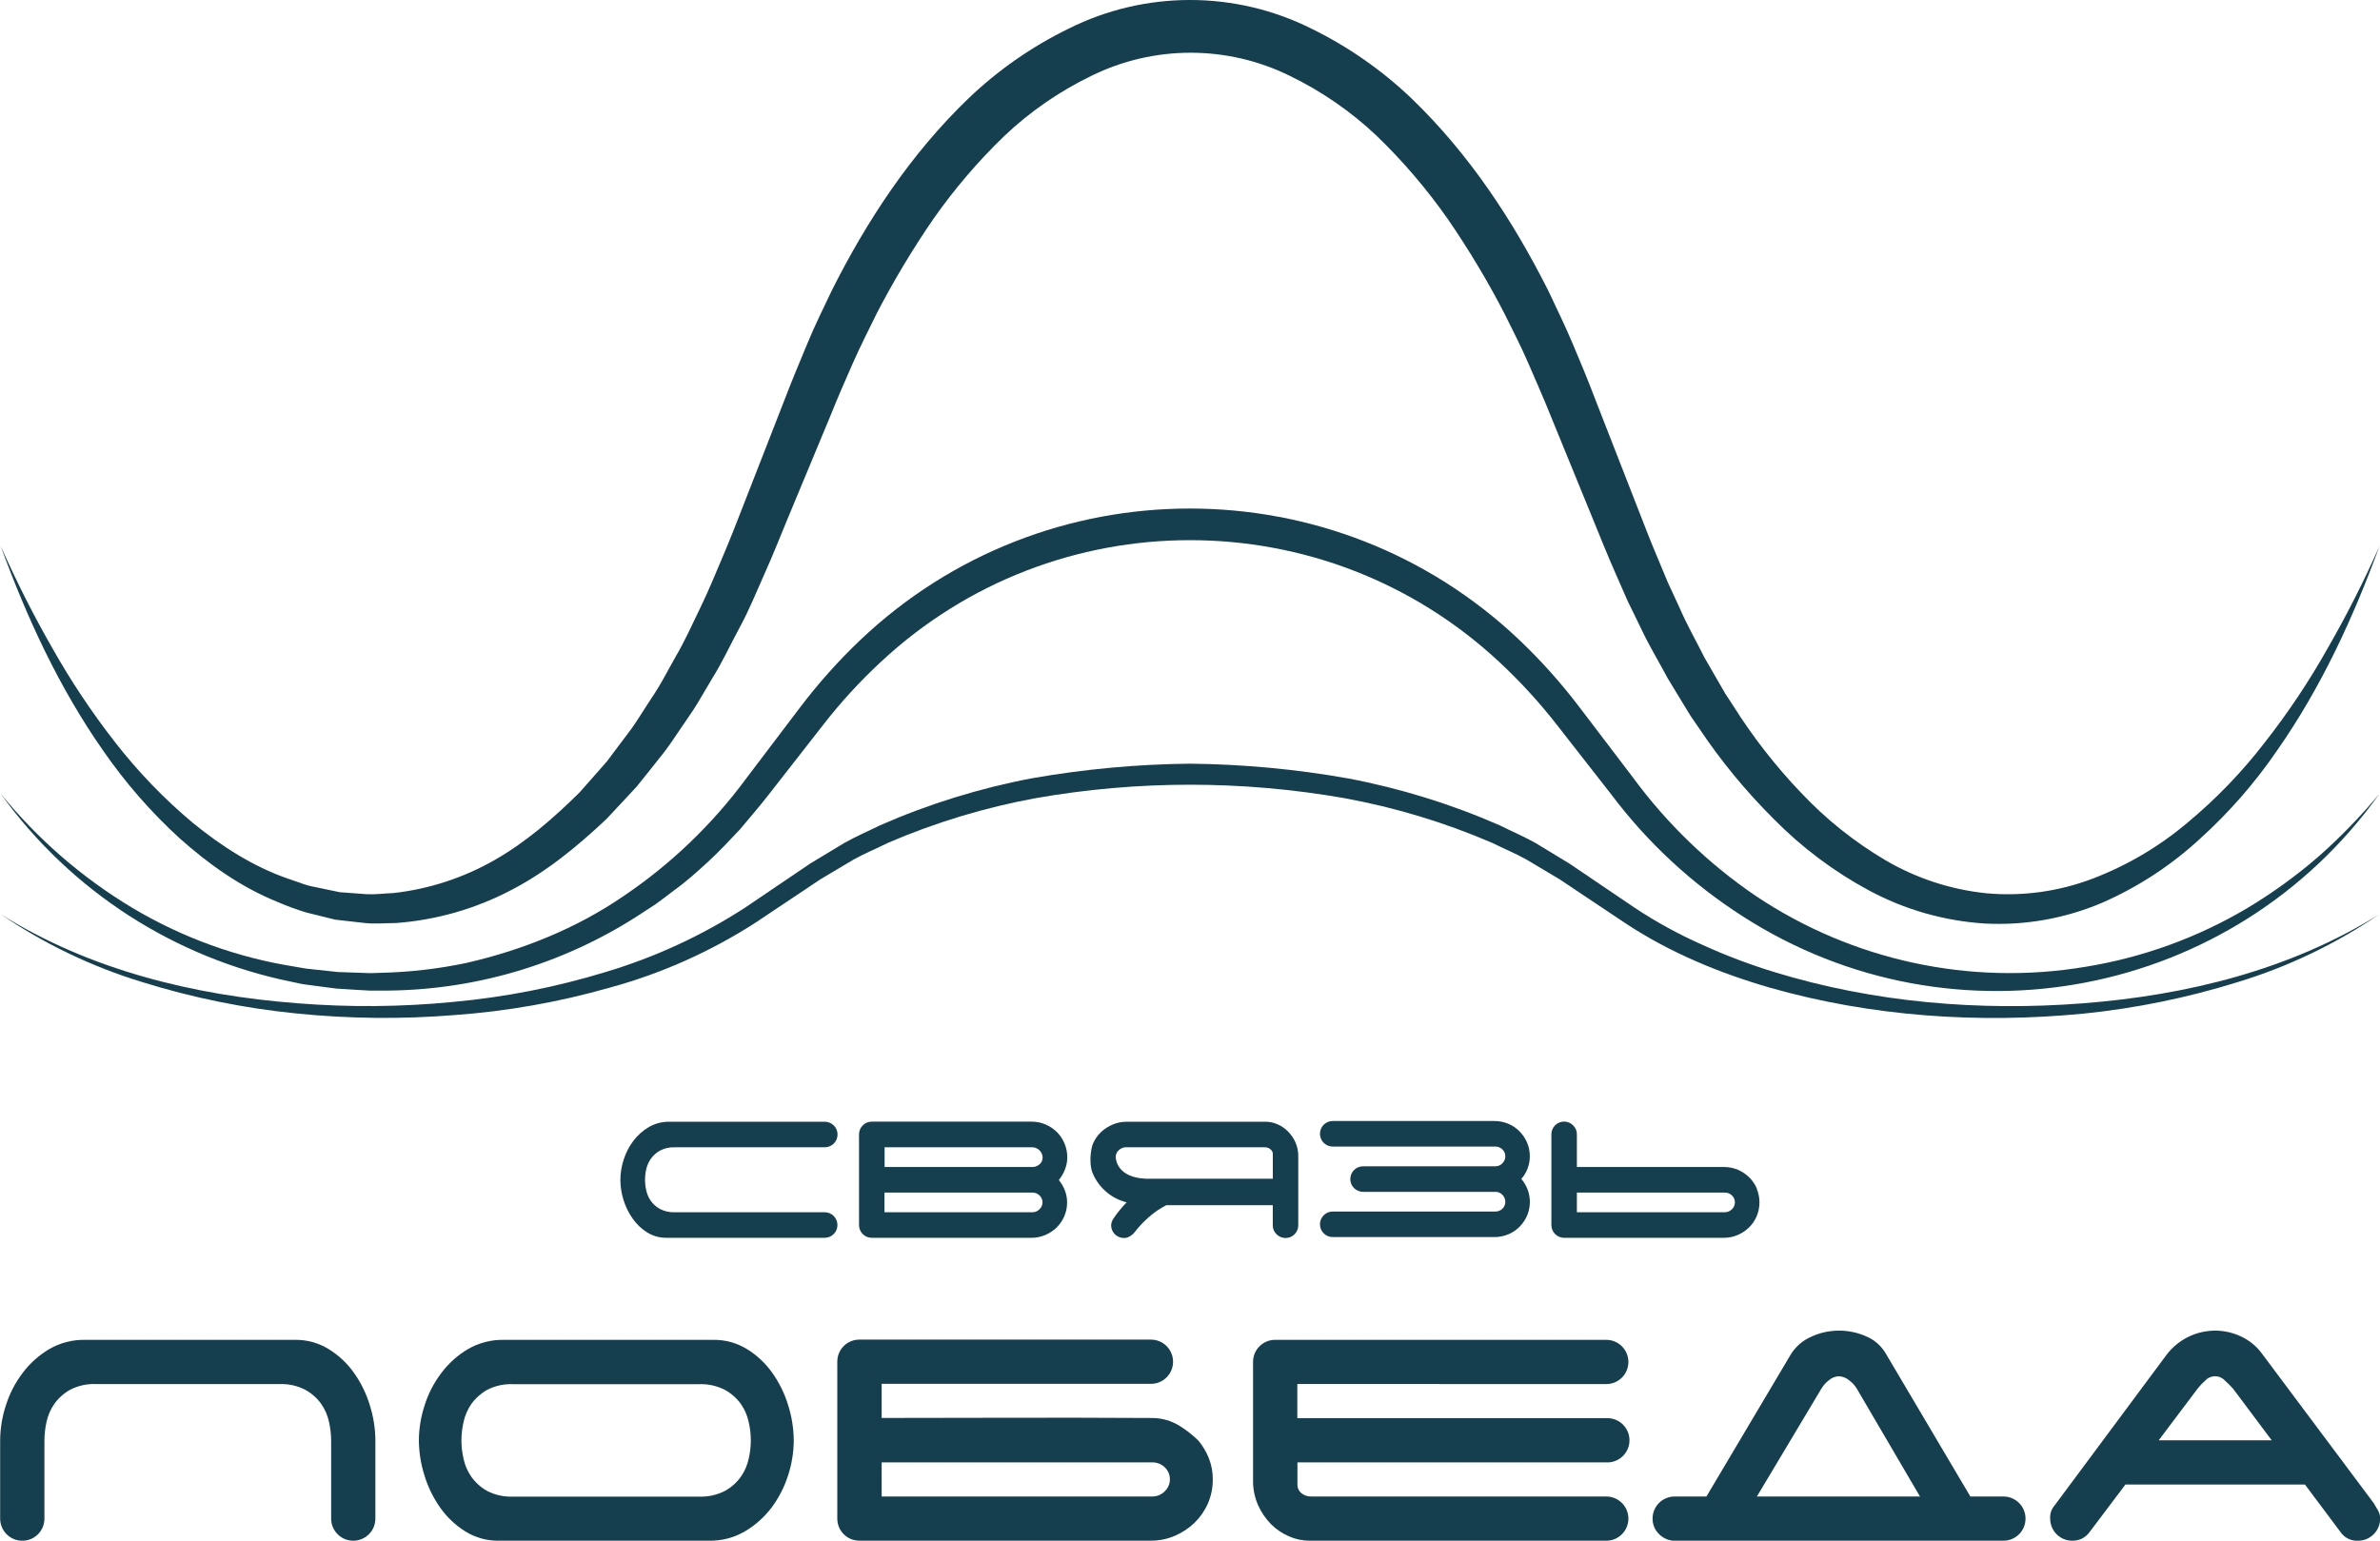
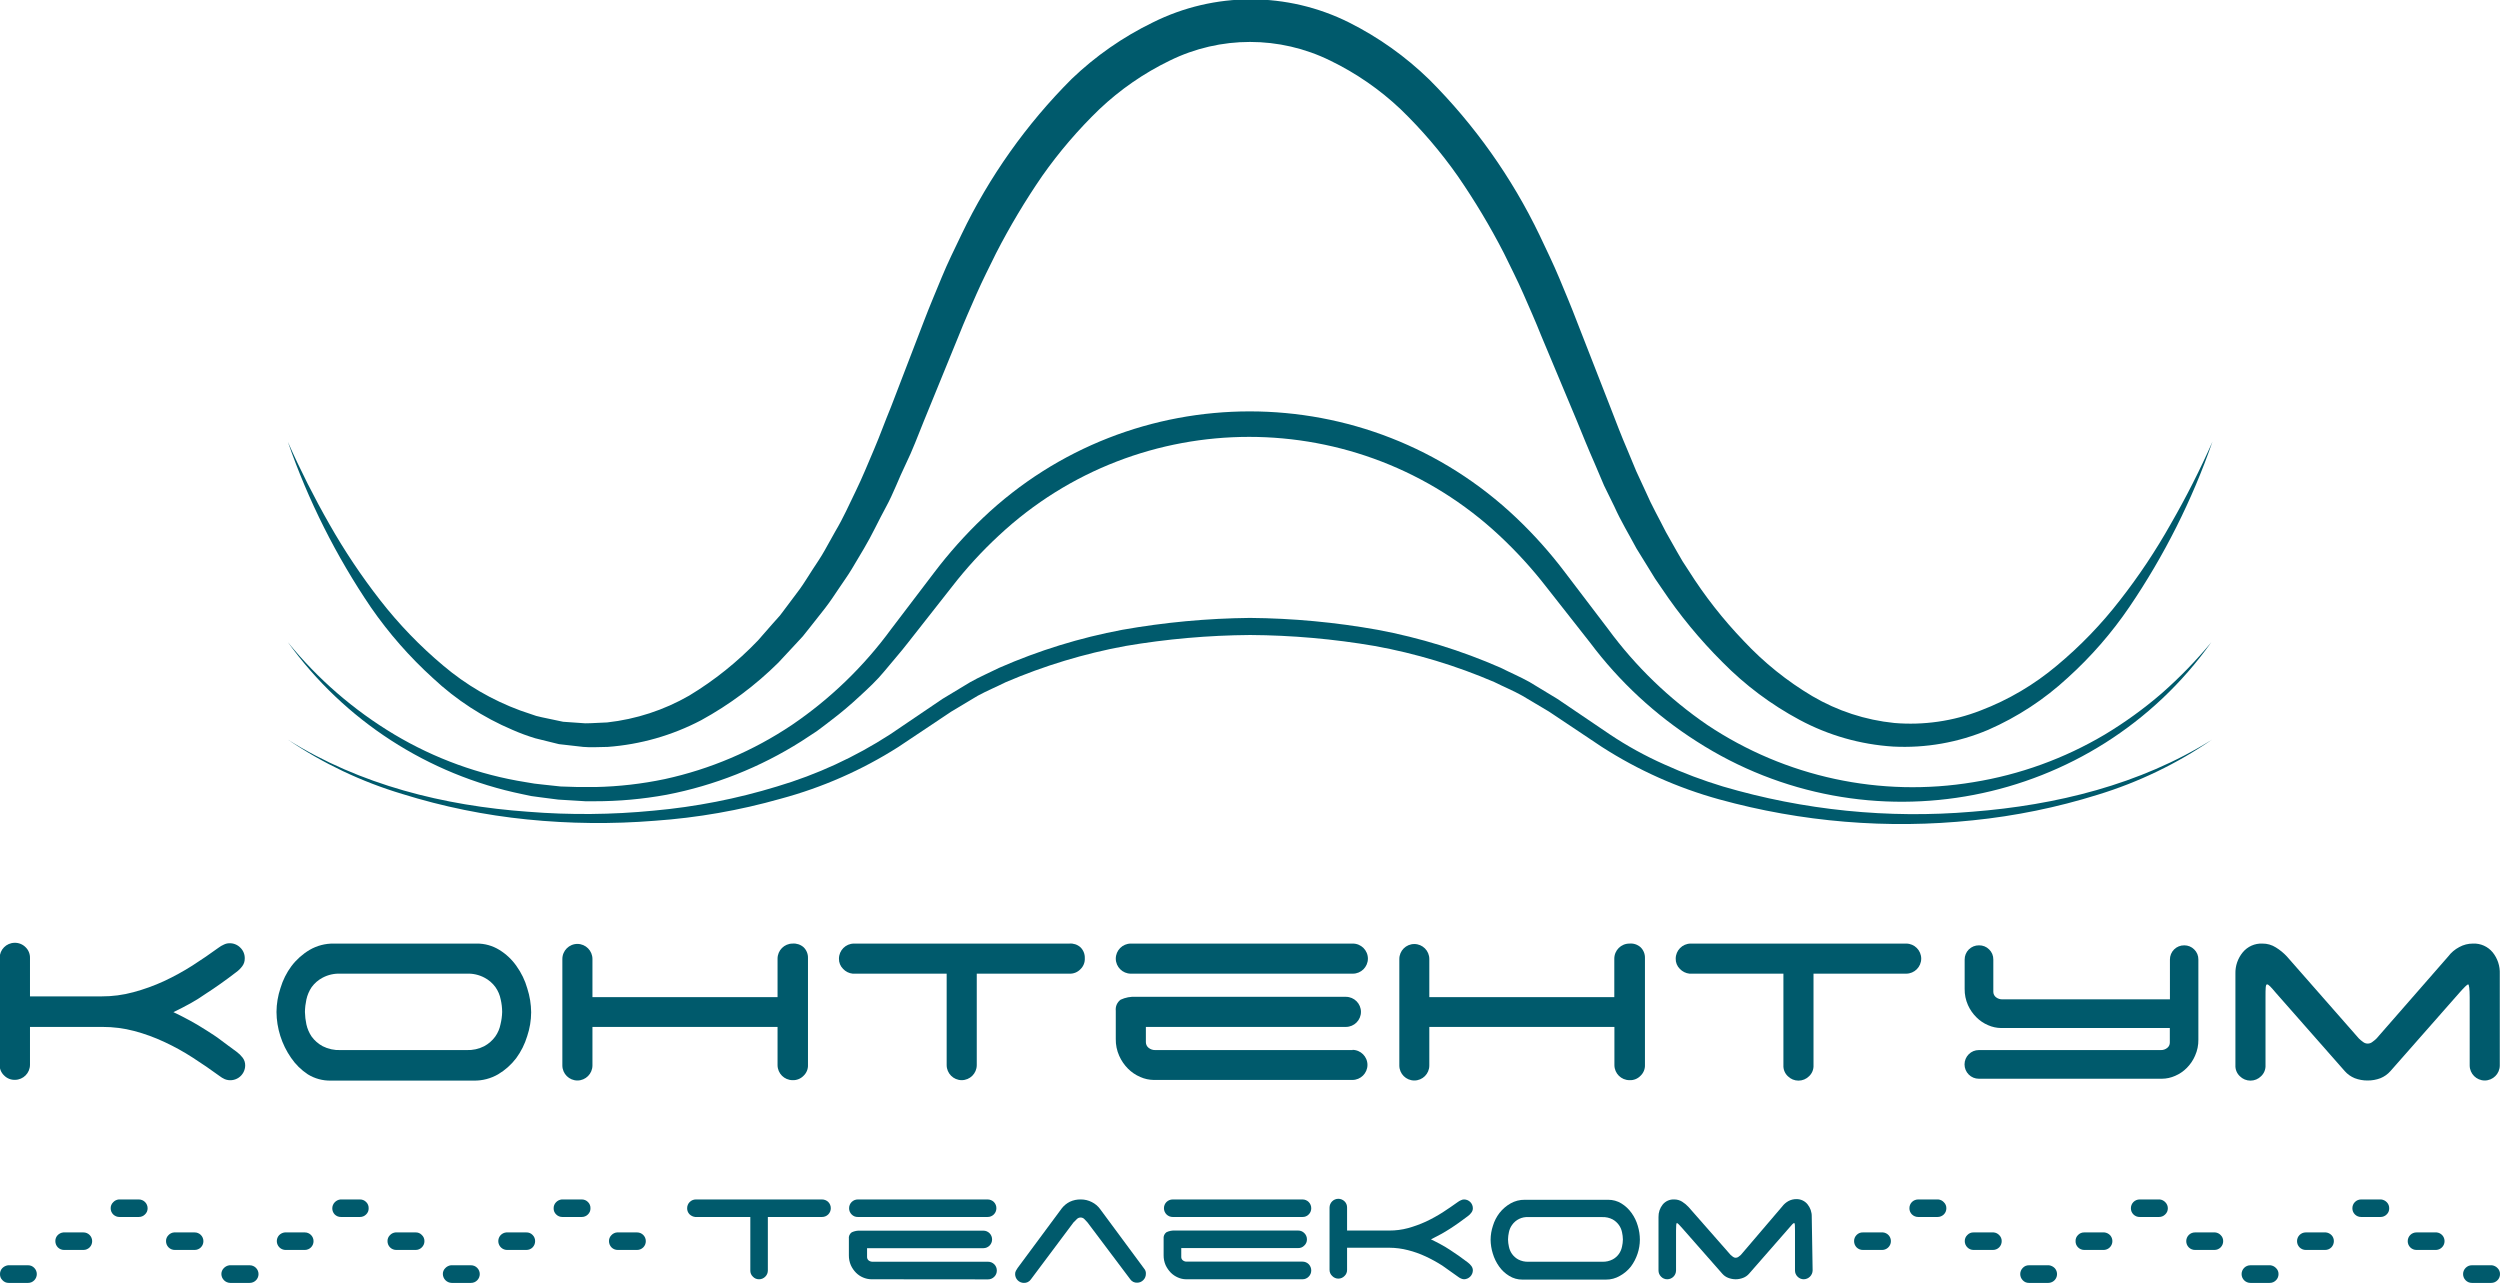
- <svg xmlns="http://www.w3.org/2000/svg" id="Слой_1" data-name="Слой 1" viewBox="0 0 627.51 406.3">
+ <svg xmlns="http://www.w3.org/2000/svg" id="Слой_1" data-name="Слой 1" viewBox="0 0 226.77 116.37">
  <defs>
-     <style>.cls-1{fill:#153e4e;}</style>
+     <style>.cls-1{fill:#005a6c;}</style>
  </defs>
-   <path class="cls-1" d="M109.56,369.87a22.77,22.77,0,0,0-6.68-6.26,16.5,16.5,0,0,0-8.81-2.43H38.6a18.14,18.14,0,0,0-9.36,2.43,24.08,24.08,0,0,0-7,6.26,28,28,0,0,0-4.44,8.56,30.26,30.26,0,0,0-1.52,9.23v20.66a5.82,5.82,0,0,0,5.84,5.83,5.8,5.8,0,0,0,5.83-5.83V387.66a23.81,23.81,0,0,1,.54-4.79,13.17,13.17,0,0,1,2.07-4.8,12.74,12.74,0,0,1,4.13-3.71,13.59,13.59,0,0,1,6.86-1.52H89.94a13.66,13.66,0,0,1,6.8,1.52,12.57,12.57,0,0,1,4.19,3.71,13.17,13.17,0,0,1,2.07,4.8,23.87,23.87,0,0,1,.55,4.79v20.66a5.83,5.83,0,1,0,11.66,0V387.66a31.4,31.4,0,0,0-1.46-9.23A29.54,29.54,0,0,0,109.56,369.87Z" transform="translate(-16.24 -7.85)" />
-   <path class="cls-1" d="M219.85,369.87a22.77,22.77,0,0,0-6.68-6.26,16.5,16.5,0,0,0-8.81-2.43H149a18.12,18.12,0,0,0-9.36,2.43,24.08,24.08,0,0,0-7,6.26,28,28,0,0,0-4.44,8.56,30.26,30.26,0,0,0-1.52,9.23,31.42,31.42,0,0,0,1.46,9.24,29.72,29.72,0,0,0,4.19,8.57,23.16,23.16,0,0,0,6.62,6.25,16.38,16.38,0,0,0,8.87,2.43h55.4a18.12,18.12,0,0,0,9.36-2.43,24.35,24.35,0,0,0,7.05-6.25A28.75,28.75,0,0,0,224,397a30.07,30.07,0,0,0,1.52-9.3,31.4,31.4,0,0,0-1.46-9.23A29.54,29.54,0,0,0,219.85,369.87Zm-6.2,22.6a12.87,12.87,0,0,1-2.06,4.79A12.56,12.56,0,0,1,207.4,401a13.7,13.7,0,0,1-6.81,1.52H151.51a13.61,13.61,0,0,1-6.87-1.52,12.73,12.73,0,0,1-4.13-3.71,12.87,12.87,0,0,1-2.06-4.79,21.22,21.22,0,0,1,0-9.6,13,13,0,0,1,2.06-4.8,12.85,12.85,0,0,1,4.13-3.71,13.61,13.61,0,0,1,6.87-1.52h49.08a13.7,13.7,0,0,1,6.81,1.52,12.67,12.67,0,0,1,4.19,3.71,13,13,0,0,1,2.06,4.8,21.22,21.22,0,0,1,0,9.6Z" transform="translate(-16.24 -7.85)" />
-   <path class="cls-1" d="M332.24,387.79a27.81,27.81,0,0,0-5.11-4,13.73,13.73,0,0,0-6.92-2c-12.31-.08-28.6-.1-40.71-.06-10.18,0-20.48.05-30.8.05v-9h71a5.83,5.83,0,1,0,0-11.66H242.87A5.8,5.8,0,0,0,237,367h0v41.31a5.8,5.8,0,0,0,5.83,5.83H319.6a15.88,15.88,0,0,0,6.38-1.28,17,17,0,0,0,5.22-3.45,16.23,16.23,0,0,0,3.53-5.11A15.75,15.75,0,0,0,336,398a15,15,0,0,0-1-5.52A17.53,17.53,0,0,0,332.24,387.79Zm-8.93,13.36a4.55,4.55,0,0,1-3.22,1.34H248.7v-9h71.39a4.65,4.65,0,0,1,3.22,1.27,4.36,4.36,0,0,1,0,6.38Z" transform="translate(-16.24 -7.85)" />
-   <path class="cls-1" d="M439.75,372.84a5.83,5.83,0,1,0,0-11.66h-87.3a5.8,5.8,0,0,0-5.83,5.83h0v31.22a15.72,15.72,0,0,0,1.33,6.56,17.08,17.08,0,0,0,3.41,5A15,15,0,0,0,356.1,413a13.35,13.35,0,0,0,5.34,1.15h78.31a5.83,5.83,0,1,0,0-11.66h-77.7a4,4,0,0,1-2.73-.91,2.78,2.78,0,0,1-1-2.13V393.5h81.47a5.84,5.84,0,1,0,0-11.67H358.29v-9Z" transform="translate(-16.24 -7.85)" />
-   <path class="cls-1" d="M544.46,402.49h-8.72L513.39,364.7a10.9,10.9,0,0,0-5.22-4.49,17.6,17.6,0,0,0-7.05-1.46,17.33,17.33,0,0,0-7.4,1.64,11.87,11.87,0,0,0-5.35,4.68l-22.21,37.42h-8.37a5.8,5.8,0,0,0-5.83,5.83,5.51,5.51,0,0,0,1.58,3.95,6,6,0,0,0,3.77,1.88h87.15a5.83,5.83,0,1,0,0-11.66Zm-48-28.43a7.79,7.79,0,0,1,1.94-2.19,4.21,4.21,0,0,1,2.67-1.09,4.47,4.47,0,0,1,2.74,1.09,7.51,7.51,0,0,1,2,2.19l16.65,28.43h-43Z" transform="translate(-16.24 -7.85)" />
-   <path class="cls-1" d="M643.21,406.13c-.36-.65-.75-1.29-1.15-1.94L612.54,364.7a14.17,14.17,0,0,0-5.35-4.37,15.81,15.81,0,0,0-6.93-1.58,16.1,16.1,0,0,0-12.75,6.32L558,404.79a4.8,4.8,0,0,0-1.21,3.53,5.8,5.8,0,0,0,5.83,5.83,5.4,5.4,0,0,0,4.49-2.19l9.52-12.63h47.33l9.37,12.52a5.25,5.25,0,0,0,4.62,2.3,5.8,5.8,0,0,0,5.83-5.83A4.34,4.34,0,0,0,643.21,406.13ZM585.4,387.67l10.25-13.61a14.55,14.55,0,0,1,2-2.12,3.53,3.53,0,0,1,5.23,0,26.66,26.66,0,0,1,2.13,2.12l10.19,13.61Z" transform="translate(-16.24 -7.85)" />
-   <path class="cls-1" d="M187.85,313.42a7.32,7.32,0,0,1,2.39-2.14,7.79,7.79,0,0,1,4-.88h39.46a3.37,3.37,0,1,0,0-6.74H192.73a10.53,10.53,0,0,0-5.41,1.4,14.08,14.08,0,0,0-4.07,3.62,16.17,16.17,0,0,0-2.56,4.95,17.3,17.3,0,0,0-.88,5.34,18,18,0,0,0,.84,5.37,17.19,17.19,0,0,0,2.43,4.91,13.29,13.29,0,0,0,3.82,3.62,9.45,9.45,0,0,0,5.13,1.4h41.64a3.37,3.37,0,0,0,0-6.74H194.21a7.79,7.79,0,0,1-4-.88,7.21,7.21,0,0,1-2.39-2.14,7.36,7.36,0,0,1-1.19-2.77,12.19,12.19,0,0,1,0-5.55A7.43,7.43,0,0,1,187.85,313.42Z" transform="translate(-16.24 -7.85)" />
-   <path class="cls-1" d="M297.64,313.07a9.32,9.32,0,0,0-.74-3.69,9.22,9.22,0,0,0-2-3,9.82,9.82,0,0,0-3-2,9.15,9.15,0,0,0-3.69-.74H246.1a3.35,3.35,0,0,0-3.37,3.37V330.9a3.35,3.35,0,0,0,3.37,3.37h42.06a9.15,9.15,0,0,0,3.69-.74,9.82,9.82,0,0,0,3-2,9.27,9.27,0,0,0,2-2.94,9.1,9.1,0,0,0,.74-3.66,8.57,8.57,0,0,0-.6-3.19,9.78,9.78,0,0,0-1.58-2.7,10,10,0,0,0,1.58-2.71A8.71,8.71,0,0,0,297.64,313.07Zm-7.34,13.69a2.59,2.59,0,0,1-1.86.77h-39v-5.19h39a2.68,2.68,0,0,1,1.86.73,2.51,2.51,0,0,1,0,3.69Zm0-11.87a2.65,2.65,0,0,1-1.83.71h-39v-5.2h39a2.77,2.77,0,0,1,2.67,2.67A2.34,2.34,0,0,1,290.34,314.89Z" transform="translate(-16.24 -7.85)" />
-   <path class="cls-1" d="M419.59,312.77a9,9,0,0,0-.74-3.65,9.44,9.44,0,0,0-2-2.95,9.1,9.1,0,0,0-3-2,9.57,9.57,0,0,0-3.68-.7H367.63a3.37,3.37,0,1,0,0,6.74h42.9a2.55,2.55,0,0,1,1.82.74,2.37,2.37,0,0,1,.78,1.79,2.54,2.54,0,0,1-.78,1.89,2.47,2.47,0,0,1-1.82.78h-34.9a3.37,3.37,0,1,0,0,6.74h34.9a2.46,2.46,0,0,1,1.82.77,2.57,2.57,0,0,1,.78,1.89,2.39,2.39,0,0,1-.78,1.8,2.54,2.54,0,0,1-1.82.73h-42.9a3.37,3.37,0,1,0,0,6.74h42.55a9.57,9.57,0,0,0,3.68-.7,9,9,0,0,0,3-2,9.51,9.51,0,0,0,2-2.94,9.28,9.28,0,0,0-1.51-9.69,9.15,9.15,0,0,0,1.65-2.74A9,9,0,0,0,419.59,312.77Z" transform="translate(-16.24 -7.85)" />
-   <path class="cls-1" d="M479.45,321.28a9.42,9.42,0,0,0-2-2.95,10,10,0,0,0-3-2,9.31,9.31,0,0,0-3.69-.73H432V307a3.2,3.2,0,0,0-1-2.39,3.35,3.35,0,0,0-5.72,2.39V330.9a3.35,3.35,0,0,0,3.37,3.37h42.06a9.15,9.15,0,0,0,3.69-.74,9.82,9.82,0,0,0,3-2,9.27,9.27,0,0,0,2-2.94,9.4,9.4,0,0,0,0-7.31Zm-6.6,5.48a2.59,2.59,0,0,1-1.86.77H432v-5.19h39a2.68,2.68,0,0,1,1.86.73,2.51,2.51,0,0,1,0,3.69Z" transform="translate(-16.24 -7.85)" />
-   <path class="cls-1" d="M357.79,309.07a9.67,9.67,0,0,0-2-2.88,8.53,8.53,0,0,0-2.74-1.86,7.66,7.66,0,0,0-3.09-.67H313.34a9.36,9.36,0,0,0-3.72.74,10,10,0,0,0-3.09,2,9.24,9.24,0,0,0-2.1,3c-.52,1.12-1.17,5.19-.13,7.75a13.14,13.14,0,0,0,9,7.77,29.78,29.78,0,0,0-3.4,4.14,3.57,3.57,0,0,0-.7,1.89,3.36,3.36,0,0,0,3.37,3.37,2.79,2.79,0,0,0,1.27-.28,5.06,5.06,0,0,0,1.05-.7,5.44,5.44,0,0,0,.63-.7,27.09,27.09,0,0,1,5.93-5.62,25.56,25.56,0,0,1,2.3-1.35h28.07v5.28a3.18,3.18,0,0,0,1,2.39,3.35,3.35,0,0,0,5.72-2.39v-18A9,9,0,0,0,357.79,309.07Zm-35.18,9.62h-4.27c-7.37-.33-7.9-4.84-7.93-5.74h0a2.32,2.32,0,0,1,.73-1.71,3,3,0,0,1,1.72-.84h36.79a2.26,2.26,0,0,1,1.48.46,1.89,1.89,0,0,1,.7,1.08v6.75Z" transform="translate(-16.24 -7.85)" />
-   <path class="cls-1" d="M16.43,248.94c23.46,14.73,51,21.4,78.21,23.48a231.71,231.71,0,0,0,41.06-.35,199.74,199.74,0,0,0,40.16-7.87,142.85,142.85,0,0,0,36.83-17l17.13-11.6,9.05-5.47c3.06-1.72,6.3-3.1,9.45-4.66a185.37,185.37,0,0,1,40-12.38A255.27,255.27,0,0,1,330,209.24a253,253,0,0,1,41.65,3.88,185.45,185.45,0,0,1,40,12.38c3.14,1.56,6.38,2.94,9.45,4.66l9,5.47,17.13,11.6A120.54,120.54,0,0,0,465.07,257a154.14,154.14,0,0,0,19.07,7.22c26.1,8,53.91,10.33,81.22,8.22s54.73-8.8,78.21-23.49a137.05,137.05,0,0,1-37.28,17.87,207.14,207.14,0,0,1-40.69,8.33c-27.6,2.68-55.81.81-82.68-6.83-13.4-3.88-26.5-9.29-38.27-17.1l-17.22-11.5-8.69-5.18c-2.95-1.64-6.09-2.95-9.13-4.44a180.31,180.31,0,0,0-38.92-11.77,235.24,235.24,0,0,0-81.37,0,181,181,0,0,0-38.93,11.77c-3,1.49-6.18,2.8-9.13,4.44l-8.7,5.18-17.21,11.5a138,138,0,0,1-38.28,17.06A202.23,202.23,0,0,1,136,275.54a229.37,229.37,0,0,1-41.6-.43,205,205,0,0,1-40.7-8.29A137,137,0,0,1,16.43,248.94Z" transform="translate(-16.24 -7.85)" />
-   <path class="cls-1" d="M16.43,217.17a132.53,132.53,0,0,0,34.74,30.11A119.87,119.87,0,0,0,94,262.77l2.81.49,2.83.31,5.67.61,5.69.2,2.85.1,2.84-.09a122.83,122.83,0,0,0,22.55-2.61c14.74-3.38,29-9.1,41.45-17.65a132,132,0,0,0,32.46-31.21l14-18.47a147.35,147.35,0,0,1,15.86-17.77,126.21,126.21,0,0,1,173.89,0,148.12,148.12,0,0,1,15.86,17.77l14.05,18.47a133.23,133.23,0,0,0,32.42,31.24A120.44,120.44,0,0,0,566,262.82a121.73,121.73,0,0,0,42.82-15.53,133.83,133.83,0,0,0,18.65-13.5,147.79,147.79,0,0,0,16.11-16.6,123.83,123.83,0,0,1-167.78,32.35,133.14,133.14,0,0,1-34.71-32.16L426.8,199.09a140.64,140.64,0,0,0-15.22-16.63,119.54,119.54,0,0,0-163.16,0,139,139,0,0,0-15.22,16.64l-14.28,18.29c-2.33,3-5,6.09-7.54,9.13-2.74,2.88-5.43,5.81-8.35,8.49s-5.87,5.36-9.11,7.66c-1.59,1.2-3.14,2.43-4.76,3.58l-5,3.26a123.86,123.86,0,0,1-67.43,19.57l-3,0-3-.17-5.89-.37-5.85-.77-2.93-.39-2.88-.61A125.16,125.16,0,0,1,16.43,217.17Z" transform="translate(-16.24 -7.85)" />
-   <path class="cls-1" d="M16.43,151.86A291.82,291.82,0,0,0,30,178.7a199.42,199.42,0,0,0,16.57,24.87,139.17,139.17,0,0,0,20.51,21.28C74.63,231,83,236.37,92,239.5l3.4,1.17a19.48,19.48,0,0,0,3.42,1l7,1.46,7.07.53c2.36.12,4.71-.22,7.06-.3a69.09,69.09,0,0,0,26.71-8.72c8.27-4.71,15.57-11.07,22.4-17.83l4.8-5.44,2.4-2.73,2.18-2.91,4.38-5.83c1.42-2,2.67-4.08,4-6.11s2.71-4.06,3.91-6.19l3.56-6.42c2.49-4.21,4.48-8.72,6.63-13.13s4-9,5.92-13.5,3.74-9.2,5.56-13.87l10.95-28.06c1.76-4.65,3.81-9.43,5.75-14.16s4.25-9.35,6.45-14c9.24-18.39,20.79-36,36.1-50.72A104.72,104.72,0,0,1,298,15.4a71.57,71.57,0,0,1,64,0,105.19,105.19,0,0,1,26.36,18.37c15.31,14.73,26.83,32.35,36.1,50.73,2.19,4.65,4.45,9.28,6.44,14s4,9.51,5.75,14.16l10.95,28.06c1.82,4.67,3.63,9.4,5.53,13.89l2.84,6.81,3.09,6.68c1.95,4.53,4.39,8.77,6.58,13.16l3.66,6.35,1.84,3.18,2,3.06A145.65,145.65,0,0,0,491,216.8a101.39,101.39,0,0,0,22.34,17.89,65.93,65.93,0,0,0,26.7,8.73A62.74,62.74,0,0,0,568,239.55a86.6,86.6,0,0,0,24.93-14.7,133.31,133.31,0,0,0,20.5-21.28A194.94,194.94,0,0,0,630,178.72a287.89,287.89,0,0,0,13.59-26.81c-6.89,18.84-15.39,37.32-27.08,54a130.8,130.8,0,0,1-20.08,23,93,93,0,0,1-25.93,17,69.68,69.68,0,0,1-31,5.48,74.6,74.6,0,0,1-30.45-8.7,105.45,105.45,0,0,1-25.12-18.84,155.26,155.26,0,0,1-19.74-24l-2.2-3.19-2-3.28-4-6.59c-2.42-4.52-5.1-8.94-7.26-13.59l-3.37-6.92-3.07-7c-2.09-4.72-3.94-9.34-5.84-14l-11.4-27.88c-1.88-4.71-3.87-9.13-5.81-13.66s-4.21-8.86-6.36-13.25a230.52,230.52,0,0,0-15-25,150.37,150.37,0,0,0-18.65-21.81,91.31,91.31,0,0,0-22.92-15.83,59.19,59.19,0,0,0-52.32,0,91.18,91.18,0,0,0-22.93,15.83,150.2,150.2,0,0,0-18.65,21.8,231.64,231.64,0,0,0-15,25c-2.15,4.39-4.38,8.75-6.36,13.25s-3.93,8.94-5.81,13.65L223.67,145.2c-1.91,4.64-3.75,9.28-5.87,14s-4,9.44-6.45,13.95-4.57,9.19-7.31,13.57l-3.93,6.64c-1.32,2.21-2.87,4.29-4.3,6.44s-2.86,4.29-4.42,6.35l-4.84,6.09-2.41,3-2.66,2.87-5.32,5.7c-7.59,7.15-15.73,13.9-25.18,18.78a77.59,77.59,0,0,1-30.44,8.68c-2.67,0-5.34.26-8,0l-7.92-.9-7.7-1.91a69,69,0,0,1-7.4-2.72c-9.77-3.92-18.34-10.05-26-16.9a136.07,136.07,0,0,1-20.09-23.05C31.81,189.18,23.3,170.72,16.43,151.86Z" transform="translate(-16.24 -7.85)" />
+   <path class="cls-1" d="M54.46,150.64c6.53,4.11,14.19,6,21.77,6.54a64.18,64.18,0,0,0,11.43-.1,54.93,54.93,0,0,0,11.17-2.19,39.62,39.62,0,0,0,10.25-4.72l4.77-3.23,2.52-1.52c.85-.48,1.75-.86,2.63-1.3a51.31,51.31,0,0,1,11.14-3.44,70.48,70.48,0,0,1,11.59-1.08,69.21,69.21,0,0,1,11.59,1.08,51.4,51.4,0,0,1,11.15,3.44c.87.44,1.77.82,2.63,1.3l2.51,1.52,4.77,3.23a32.94,32.94,0,0,0,4.94,2.72,42.94,42.94,0,0,0,5.31,2,61.55,61.55,0,0,0,22.61,2.29c7.58-.59,15.23-2.45,21.76-6.54a37.84,37.84,0,0,1-10.37,5,57.55,57.55,0,0,1-11.33,2.32,62.1,62.1,0,0,1-23-1.9,38.7,38.7,0,0,1-10.65-4.76l-4.79-3.2-2.42-1.44c-.82-.46-1.7-.82-2.54-1.24a50.14,50.14,0,0,0-10.83-3.27,69.34,69.34,0,0,0-11.33-1,70.43,70.43,0,0,0-11.32,1,51,51,0,0,0-10.84,3.28c-.84.42-1.71.78-2.54,1.23l-2.42,1.45-4.79,3.2A38.54,38.54,0,0,1,99.17,156a56.25,56.25,0,0,1-11.43,2,64,64,0,0,1-11.58-.12,57.29,57.29,0,0,1-11.32-2.31A37.79,37.79,0,0,1,54.46,150.64Z" transform="translate(-28.35 -83.55)" />
+   <path class="cls-1" d="M54.46,141.8a36.7,36.7,0,0,0,9.67,8.38,33.47,33.47,0,0,0,11.92,4.32l.78.13.79.09,1.58.17,1.59.05.79,0,.79,0a34,34,0,0,0,6.28-.72,33.52,33.52,0,0,0,11.53-4.91,36.72,36.72,0,0,0,9-8.69l3.91-5.14a41.37,41.37,0,0,1,4.42-4.95,35.12,35.12,0,0,1,48.39,0,40.35,40.35,0,0,1,4.41,4.94l3.91,5.14a37.3,37.3,0,0,0,9,8.7,33.52,33.52,0,0,0,24.13,5.19,33.93,33.93,0,0,0,11.92-4.32,37.46,37.46,0,0,0,5.19-3.76,40.77,40.77,0,0,0,4.48-4.62,34.44,34.44,0,0,1-46.69,9,36.78,36.78,0,0,1-9.66-8.95l-4-5.09a39.59,39.59,0,0,0-4.23-4.63,33.27,33.27,0,0,0-45.41,0,38.12,38.12,0,0,0-4.24,4.63l-4,5.09c-.65.85-1.41,1.69-2.1,2.54s-1.51,1.61-2.33,2.36a32,32,0,0,1-2.53,2.13c-.44.34-.88.68-1.32,1l-1.39.91a35.37,35.37,0,0,1-12.22,4.85,35.94,35.94,0,0,1-6.55.59h-.82l-.82-.05-1.64-.1-1.63-.21-.81-.11-.81-.17A34.91,34.91,0,0,1,54.46,141.8Z" transform="translate(-28.35 -83.55)" />
+   <path class="cls-1" d="M54.46,123.63a81.58,81.58,0,0,0,3.77,7.47A56.6,56.6,0,0,0,62.84,138a39,39,0,0,0,5.71,5.92,23.19,23.19,0,0,0,7,4.08l.94.32a5.57,5.57,0,0,0,1,.29l1.94.41,2,.14c.65,0,1.31-.06,2-.08a19.14,19.14,0,0,0,7.43-2.43,30.33,30.33,0,0,0,6.24-5l1.33-1.52.67-.75.61-.81,1.22-1.63c.39-.55.74-1.13,1.11-1.7s.76-1.13,1.09-1.72l1-1.79c.7-1.17,1.25-2.42,1.85-3.65s1.11-2.5,1.65-3.76,1-2.56,1.54-3.86l3-7.81c.49-1.29,1.06-2.62,1.6-3.94s1.18-2.6,1.8-3.9a51.3,51.3,0,0,1,10-14.11,28.9,28.9,0,0,1,7.34-5.11,19.93,19.93,0,0,1,17.81,0A29.19,29.19,0,0,1,158,90.77,51.55,51.55,0,0,1,168,104.88c.61,1.3,1.24,2.58,1.79,3.9s1.11,2.65,1.6,3.94l3.05,7.81c.5,1.3,1,2.61,1.54,3.86l.79,1.9.86,1.86c.54,1.26,1.22,2.44,1.83,3.66l1,1.77.51.88.56.86a40.07,40.07,0,0,0,5,6.38,28.26,28.26,0,0,0,6.22,5,18.3,18.3,0,0,0,7.43,2.43A17.53,17.53,0,0,0,208,148a24,24,0,0,0,6.94-4.09,37.68,37.68,0,0,0,5.71-5.92,54.75,54.75,0,0,0,4.61-6.92,77.84,77.84,0,0,0,3.78-7.46,64.27,64.27,0,0,1-7.54,15,35.77,35.77,0,0,1-5.58,6.41,25.92,25.92,0,0,1-7.22,4.73,19.54,19.54,0,0,1-8.63,1.52,20.73,20.73,0,0,1-8.48-2.42,29.07,29.07,0,0,1-7-5.24,43.8,43.8,0,0,1-5.5-6.68l-.61-.89-.56-.91-1.13-1.83c-.67-1.26-1.42-2.49-2-3.79l-.94-1.92-.85-2c-.58-1.31-1.1-2.6-1.63-3.9L168.15,114c-.52-1.31-1.07-2.54-1.62-3.8s-1.17-2.46-1.76-3.68a63.25,63.25,0,0,0-4.19-7,42,42,0,0,0-5.19-6.07,25.38,25.38,0,0,0-6.37-4.4,16.5,16.5,0,0,0-14.57,0,25.39,25.39,0,0,0-6.38,4.41,42,42,0,0,0-5.19,6.06,64,64,0,0,0-4.18,7c-.6,1.23-1.22,2.44-1.77,3.69s-1.1,2.49-1.62,3.8l-3.17,7.76c-.53,1.3-1,2.59-1.64,3.9s-1.1,2.62-1.79,3.88-1.27,2.55-2,3.77l-1.1,1.85c-.37.62-.8,1.2-1.19,1.79s-.8,1.2-1.24,1.77l-1.34,1.7-.67.84-.74.8-1.48,1.59a31.28,31.28,0,0,1-7,5.22,21.63,21.63,0,0,1-8.47,2.42c-.75,0-1.49.07-2.23,0l-2.2-.25-2.14-.53a18.09,18.09,0,0,1-2.06-.76,24.62,24.62,0,0,1-7.23-4.7A37.44,37.44,0,0,1,62,138.65,64.23,64.23,0,0,1,54.46,123.63Z" transform="translate(-28.35 -83.55)" />
+   <path class="cls-1" d="M102.91,192.35a.81.81,0,0,1,.57.23.79.79,0,0,1,.23.57.79.79,0,0,1-.8.79H98v4.85a.77.77,0,0,1-.23.56.78.78,0,0,1-.57.24.74.74,0,0,1-.56-.24.73.73,0,0,1-.23-.56v-4.85h-5a.88.88,0,0,1-.52-.25.76.76,0,0,1-.21-.54.79.79,0,0,1,.79-.8Z" transform="translate(-28.35 -83.55)" />
+   <path class="cls-1" d="M105.37,193.15a.79.79,0,0,1,.8-.8h11.76a.81.81,0,0,1,.57.23.79.79,0,0,1,.23.57.79.79,0,0,1-.8.79H106.17a.75.75,0,0,1-.57-.23A.77.77,0,0,1,105.37,193.15Zm2,6.44a2,2,0,0,1-.73-.16A2,2,0,0,1,106,199a2.36,2.36,0,0,1-.47-.68,2.19,2.19,0,0,1-.18-.9v-1.49a.62.62,0,0,1,.26-.6,1.64,1.64,0,0,1,.8-.15h11.14a.79.79,0,0,1,.79.8.79.79,0,0,1-.79.79H107v.82a.4.4,0,0,0,.14.29.58.58,0,0,0,.38.12h10.45a.79.79,0,0,1,.8.8.77.77,0,0,1-.23.56.78.78,0,0,1-.57.24Z" transform="translate(-28.35 -83.55)" />
+   <path class="cls-1" d="M127,194.44a3.33,3.33,0,0,0-.27-.29.48.48,0,0,0-.72,0c-.11.11-.21.2-.29.29l-3.86,5.16a.73.73,0,0,1-.63.32.8.8,0,0,1-.8-.8.6.6,0,0,1,.07-.3l.16-.26,4-5.4a2.14,2.14,0,0,1,.73-.6,2.23,2.23,0,0,1,1-.21,2.14,2.14,0,0,1,1,.24,2.06,2.06,0,0,1,.74.62l4,5.41,0,0a.65.65,0,0,1,.16.48.77.77,0,0,1-.23.56.76.76,0,0,1-.56.24.71.71,0,0,1-.62-.3Z" transform="translate(-28.35 -83.55)" />
+   <path class="cls-1" d="M133.93,193.15a.79.79,0,0,1,.23-.57.81.81,0,0,1,.57-.23H146.5a.79.79,0,0,1,.79.8.77.77,0,0,1-.23.56.75.75,0,0,1-.56.23H134.73a.79.79,0,0,1-.8-.79Zm2,6.44a1.88,1.88,0,0,1-.73-.16,2.07,2.07,0,0,1-.65-.44,2.57,2.57,0,0,1-.47-.68,2.19,2.19,0,0,1-.18-.9v-1.49a.64.64,0,0,1,.26-.6,1.64,1.64,0,0,1,.8-.15h11.14a.77.77,0,0,1,.56.23.78.78,0,0,1,.24.57.74.74,0,0,1-.24.56.73.73,0,0,1-.56.23h-10.6v.82a.37.37,0,0,0,.14.29.53.53,0,0,0,.37.12H146.5a.79.79,0,0,1,.56.23.81.81,0,0,1,.23.57.77.77,0,0,1-.23.56.76.76,0,0,1-.56.24Z" transform="translate(-28.35 -83.55)" />
+   <path class="cls-1" d="M150.54,195.17h3.84a6.43,6.43,0,0,0,1.69-.22,10.86,10.86,0,0,0,1.62-.59,13.79,13.79,0,0,0,1.51-.83c.48-.31.94-.63,1.39-.95a1.28,1.28,0,0,1,.28-.16.61.61,0,0,1,.28-.07.8.8,0,0,1,.8.8.63.63,0,0,1-.14.4,1.3,1.3,0,0,1-.31.31c-.29.22-.57.43-.83.61s-.53.37-.8.54-.54.34-.82.49-.58.31-.9.47c.32.15.62.31.9.46s.56.32.82.49.53.35.8.54l.83.61a1.52,1.52,0,0,1,.31.31.66.66,0,0,1,.14.41.82.82,0,0,1-.8.8.77.77,0,0,1-.28-.07,1.31,1.31,0,0,1-.28-.17c-.46-.33-.93-.65-1.41-1a13.07,13.07,0,0,0-1.51-.83,9,9,0,0,0-1.6-.57,6.87,6.87,0,0,0-1.69-.22h-3.84v2a.73.73,0,0,1-.23.56.77.77,0,0,1-1.12,0,.74.74,0,0,1-.24-.56v-5.64a.8.8,0,0,1,.79-.8.81.81,0,0,1,.57.23.75.75,0,0,1,.23.57Z" transform="translate(-28.35 -83.55)" />
+   <path class="cls-1" d="M177.1,196a4.07,4.07,0,0,1-.21,1.27,4.12,4.12,0,0,1-.6,1.16,3.29,3.29,0,0,1-1,.85,2.46,2.46,0,0,1-1.27.34h-7.57a2.22,2.22,0,0,1-1.21-.34,3.07,3.07,0,0,1-.91-.85,4,4,0,0,1-.57-1.17,4.35,4.35,0,0,1-.2-1.26,4.06,4.06,0,0,1,.21-1.26,3.6,3.6,0,0,1,.6-1.17,3.42,3.42,0,0,1,1-.86,2.52,2.52,0,0,1,1.28-.33h7.57a2.26,2.26,0,0,1,1.2.33,3.14,3.14,0,0,1,.92.86,3.75,3.75,0,0,1,.57,1.17A4.35,4.35,0,0,1,177.1,196Zm-3.4,2a1.88,1.88,0,0,0,.93-.21,1.64,1.64,0,0,0,.57-.5,1.76,1.76,0,0,0,.28-.66,3.11,3.11,0,0,0,.08-.65,3.29,3.29,0,0,0-.08-.66,1.71,1.71,0,0,0-.28-.65,1.77,1.77,0,0,0-.57-.51,1.88,1.88,0,0,0-.93-.21H167a1.68,1.68,0,0,0-1.5.72,1.71,1.71,0,0,0-.28.65,3.29,3.29,0,0,0-.08.66,3.11,3.11,0,0,0,.08.65,1.76,1.76,0,0,0,.28.66,1.7,1.7,0,0,0,.56.5,1.84,1.84,0,0,0,.94.21Z" transform="translate(-28.35 -83.55)" />
+   <path class="cls-1" d="M192.77,198.79a.82.82,0,0,1-.8.8.78.78,0,0,1-.57-.24.77.77,0,0,1-.23-.56v-3.62c0-.45,0-.68-.08-.68s-.2.15-.46.45L187,199.09a1.34,1.34,0,0,1-.53.37,1.87,1.87,0,0,1-.68.13,1.91,1.91,0,0,1-.68-.13,1.34,1.34,0,0,1-.53-.37l-3.65-4.15c-.26-.3-.41-.45-.47-.45s-.08.23-.08.68v3.62a.8.8,0,0,1-.8.8.76.76,0,0,1-.56-.24.77.77,0,0,1-.23-.56v-4.85a1.75,1.75,0,0,1,.38-1.13,1.27,1.27,0,0,1,1.05-.46,1.33,1.33,0,0,1,.71.2,2.9,2.9,0,0,1,.58.48l3.82,4.35a1.39,1.39,0,0,0,.21.17.4.4,0,0,0,.25.09.43.43,0,0,0,.26-.09l.21-.17L190,193h0a1.81,1.81,0,0,1,.57-.5,1.49,1.49,0,0,1,.73-.18,1.26,1.26,0,0,1,1,.46,1.71,1.71,0,0,1,.39,1.13Z" transform="translate(-28.35 -83.55)" />
+   <path class="cls-1" d="M47,173.7c.45-.29.91-.6,1.36-.92s.93-.67,1.42-1.05a2.47,2.47,0,0,0,.54-.53,1.12,1.12,0,0,0,.23-.69,1.31,1.31,0,0,0-.4-1,1.33,1.33,0,0,0-1-.4,1.14,1.14,0,0,0-.49.12,2.31,2.31,0,0,0-.48.28q-1.14.83-2.37,1.62a22.38,22.38,0,0,1-2.59,1.42,17.34,17.34,0,0,1-2.77,1,10.82,10.82,0,0,1-2.89.38H31.07v-3.46a1.31,1.31,0,0,0-.4-1,1.35,1.35,0,0,0-1-.4,1.37,1.37,0,0,0-1.35,1.37v9.66a1.28,1.28,0,0,0,.4,1,1.31,1.31,0,0,0,1,.4,1.37,1.37,0,0,0,1.35-1.36V176.7h6.57a11.23,11.23,0,0,1,2.89.37,16.23,16.23,0,0,1,2.74,1,20.85,20.85,0,0,1,2.57,1.42c.84.54,1.64,1.09,2.42,1.66a2.36,2.36,0,0,0,.48.29,1.35,1.35,0,0,0,1.85-1.25,1.13,1.13,0,0,0-.23-.7,2.72,2.72,0,0,0-.54-.53c-.49-.37-1-.72-1.42-1.05s-.91-.63-1.36-.92-.92-.57-1.41-.84-1-.53-1.55-.79c.55-.27,1.07-.53,1.55-.8S46.58,174,47,173.7Z" transform="translate(-28.35 -83.55)" />
+   <path class="cls-1" d="M75.2,171.18a5.21,5.21,0,0,0-1.56-1.47,3.82,3.82,0,0,0-2.06-.57H58.63a4.23,4.23,0,0,0-2.19.57,5.78,5.78,0,0,0-1.65,1.47,6.43,6.43,0,0,0-1,2,7,7,0,0,0-.36,2.16,7.4,7.4,0,0,0,1.32,4.16A5.52,5.52,0,0,0,56.27,181a3.83,3.83,0,0,0,2.07.57h13a4.26,4.26,0,0,0,2.19-.57,5.73,5.73,0,0,0,1.64-1.46,6.63,6.63,0,0,0,1-2,6.9,6.9,0,0,0,.36-2.17,7.27,7.27,0,0,0-.35-2.16A6.54,6.54,0,0,0,75.2,171.18Zm-1.45,5.28a2.87,2.87,0,0,1-.48,1.12,3,3,0,0,1-1,.87,3.23,3.23,0,0,1-1.59.35H59.23a3.26,3.26,0,0,1-1.61-.35,3,3,0,0,1-1-.87,3.2,3.2,0,0,1-.48-1.12,5.93,5.93,0,0,1-.13-1.12,5.84,5.84,0,0,1,.13-1.12,3.25,3.25,0,0,1,.48-1.13,2.91,2.91,0,0,1,1-.86,3.15,3.15,0,0,1,1.61-.36H70.7a3.12,3.12,0,0,1,1.59.36,2.85,2.85,0,0,1,1,.86,2.91,2.91,0,0,1,.48,1.13,5.14,5.14,0,0,1,.13,1.12A5.21,5.21,0,0,1,73.75,176.46Z" transform="translate(-28.35 -83.55)" />
+   <path class="cls-1" d="M100.24,169.14a1.37,1.37,0,0,0-1.36,1.37V174H82.09v-3.46a1.37,1.37,0,0,0-1.36-1.37,1.37,1.37,0,0,0-1.37,1.37v9.66a1.37,1.37,0,0,0,1.37,1.36,1.37,1.37,0,0,0,1.36-1.36V176.7H98.88v3.47a1.37,1.37,0,0,0,1.36,1.36,1.31,1.31,0,0,0,1-.4,1.28,1.28,0,0,0,.4-1v-9.66a1.31,1.31,0,0,0-.4-1A1.35,1.35,0,0,0,100.24,169.14Z" transform="translate(-28.35 -83.55)" />
+   <path class="cls-1" d="M125.35,169.14H105.81a1.37,1.37,0,0,0-1.36,1.37,1.25,1.25,0,0,0,.37.92,1.38,1.38,0,0,0,.88.44h8.52v8.3a1.37,1.37,0,0,0,1.36,1.36,1.37,1.37,0,0,0,1.37-1.36v-8.3h8.4a1.3,1.3,0,0,0,1-.4,1.28,1.28,0,0,0,.4-1,1.31,1.31,0,0,0-.4-1A1.34,1.34,0,0,0,125.35,169.14Z" transform="translate(-28.35 -83.55)" />
+   <path class="cls-1" d="M151.06,169.14H130.92a1.37,1.37,0,0,0-1.36,1.37,1.37,1.37,0,0,0,1.36,1.36h20.14a1.37,1.37,0,0,0,1.37-1.36,1.37,1.37,0,0,0-1.37-1.37Z" transform="translate(-28.35 -83.55)" />
+   <path class="cls-1" d="M151.06,178.8H133.17a.93.93,0,0,1-.64-.21.65.65,0,0,1-.24-.5V176.7h18.15a1.37,1.37,0,0,0,1.36-1.36,1.37,1.37,0,0,0-1.36-1.37H131.38a2.83,2.83,0,0,0-1.38.26,1.09,1.09,0,0,0-.44,1v2.56a3.58,3.58,0,0,0,.31,1.53,3.91,3.91,0,0,0,.8,1.17,3.51,3.51,0,0,0,1.11.75,3.08,3.08,0,0,0,1.24.27h18a1.37,1.37,0,0,0,1.37-1.36,1.37,1.37,0,0,0-1.37-1.37Z" transform="translate(-28.35 -83.55)" />
+   <path class="cls-1" d="M176.15,169.14a1.37,1.37,0,0,0-1.37,1.37V174H158v-3.46a1.36,1.36,0,1,0-2.72,0v9.66a1.36,1.36,0,1,0,2.72,0V176.7h16.79v3.47a1.37,1.37,0,0,0,1.37,1.36,1.29,1.29,0,0,0,1-.4,1.28,1.28,0,0,0,.4-1v-9.66a1.31,1.31,0,0,0-.4-1A1.33,1.33,0,0,0,176.15,169.14Z" transform="translate(-28.35 -83.55)" />
+   <path class="cls-1" d="M201.26,169.14H181.71a1.37,1.37,0,0,0-1.36,1.37,1.25,1.25,0,0,0,.37.92,1.41,1.41,0,0,0,.88.44h8.52v8.3a1.28,1.28,0,0,0,.4,1,1.36,1.36,0,0,0,1.93,0,1.28,1.28,0,0,0,.4-1v-8.3h8.41a1.37,1.37,0,0,0,1.36-1.36,1.37,1.37,0,0,0-1.36-1.37Z" transform="translate(-28.35 -83.55)" />
+   <path class="cls-1" d="M254.46,169.94a2.19,2.19,0,0,0-1.79-.8,2.55,2.55,0,0,0-1.25.32,3,3,0,0,0-1,.85h0l-6.5,7.44a2.86,2.86,0,0,1-.36.3.68.68,0,0,1-.88,0,2.86,2.86,0,0,1-.36-.3l-6.53-7.44a4.8,4.8,0,0,0-1-.82,2.23,2.23,0,0,0-1.22-.35,2.19,2.19,0,0,0-1.79.8,2.92,2.92,0,0,0-.66,1.93v8.3a1.28,1.28,0,0,0,.4,1,1.36,1.36,0,0,0,1.93,0,1.28,1.28,0,0,0,.4-1V174c0-.77,0-1.16.14-1.16s.36.25.8.77l6.25,7.1a2.43,2.43,0,0,0,.9.64,3.2,3.2,0,0,0,1.17.21,3.24,3.24,0,0,0,1.17-.21,2.43,2.43,0,0,0,.9-.64l6.25-7.1c.46-.52.72-.77.8-.77s.14.39.14,1.16v6.2a1.37,1.37,0,0,0,1.36,1.36,1.37,1.37,0,0,0,1.37-1.36v-8.3A2.92,2.92,0,0,0,254.46,169.94Z" transform="translate(-28.35 -83.55)" />
+   <path class="cls-1" d="M226.48,169.3a1.28,1.28,0,0,0-1.3,1.29v3.61H210a.93.93,0,0,1-.61-.2.63.63,0,0,1-.23-.48v-2.93a1.24,1.24,0,0,0-.38-.92,1.25,1.25,0,0,0-.92-.37,1.28,1.28,0,0,0-1.3,1.29v2.6s0,0,0,.06h0a3.48,3.48,0,0,0,.3,1.47,3.65,3.65,0,0,0,.76,1.1,3.32,3.32,0,0,0,1.06.72,3,3,0,0,0,1.19.26h15.3v1.32a.6.6,0,0,1-.23.48.89.89,0,0,1-.6.2H207.85a1.28,1.28,0,0,0-.92.38,1.3,1.3,0,0,0,0,1.84,1.28,1.28,0,0,0,.92.38h16.61a3,3,0,0,0,1.19-.26,3.32,3.32,0,0,0,1.06-.72,3.56,3.56,0,0,0,.75-1.11,3.43,3.43,0,0,0,.3-1.46v-.5a1.64,1.64,0,0,0,0-.23v-6.53a1.24,1.24,0,0,0-.38-.92A1.25,1.25,0,0,0,226.48,169.3Z" transform="translate(-28.35 -83.55)" />
+   <path class="cls-1" d="M252.57,199.92a.78.78,0,0,1-.57-.24.8.8,0,0,1,0-1.12.78.78,0,0,1,.57-.24h1.82a.84.84,0,0,1,.51.26.73.73,0,0,1,.22.54.77.77,0,0,1-.23.56.78.78,0,0,1-.57.24Z" transform="translate(-28.35 -83.55)" />
+   <path class="cls-1" d="M247.55,196.93a.79.79,0,0,1-.8-.8.79.79,0,0,1,.8-.79h1.82a.8.8,0,0,1,.51.25.8.8,0,0,1-.58,1.34Z" transform="translate(-28.35 -83.55)" />
+   <path class="cls-1" d="M242.52,193.94a.79.79,0,0,1-.56-.23.77.77,0,0,1-.23-.56.79.79,0,0,1,.79-.8h1.82a.84.84,0,0,1,.52.26.76.76,0,0,1,.21.54.73.73,0,0,1-.23.56.77.77,0,0,1-.56.23Z" transform="translate(-28.35 -83.55)" />
+   <path class="cls-1" d="M237.5,196.93a.79.79,0,0,1-.79-.8.79.79,0,0,1,.79-.79h1.82a.83.83,0,0,1,.52.25.76.76,0,0,1,.21.54.81.81,0,0,1-.23.57.79.79,0,0,1-.56.23Z" transform="translate(-28.35 -83.55)" />
+   <path class="cls-1" d="M232.48,199.92a.8.8,0,0,1,0-1.6h1.82a.84.84,0,0,1,.51.26.73.73,0,0,1,.22.54.77.77,0,0,1-.23.56.78.78,0,0,1-.57.24Z" transform="translate(-28.35 -83.55)" />
+   <path class="cls-1" d="M227.46,196.93a.79.79,0,0,1-.8-.8.79.79,0,0,1,.8-.79h1.82a.78.78,0,0,1,.51.25.73.73,0,0,1,.22.54.79.79,0,0,1-.8.8Z" transform="translate(-28.35 -83.55)" />
+   <path class="cls-1" d="M222.44,193.94a.79.79,0,0,1-.57-.23.77.77,0,0,1-.23-.56.79.79,0,0,1,.8-.8h1.82a.81.81,0,0,1,.51.26.77.77,0,0,1,.22.54.74.74,0,0,1-.24.56.77.77,0,0,1-.56.23Z" transform="translate(-28.35 -83.55)" />
+   <path class="cls-1" d="M217.41,196.93a.79.79,0,0,1-.56-.23.77.77,0,0,1-.23-.57.73.73,0,0,1,.23-.56.75.75,0,0,1,.56-.23h1.82a.83.83,0,0,1,.52.25.8.8,0,0,1-.58,1.34Z" transform="translate(-28.35 -83.55)" />
+   <path class="cls-1" d="M212.39,199.92a.74.74,0,0,1-.56-.24.8.8,0,0,1,0-1.12.74.74,0,0,1,.56-.24h1.82a.89.89,0,0,1,.52.26.8.8,0,0,1-.58,1.34Z" transform="translate(-28.35 -83.55)" />
+   <path class="cls-1" d="M207.37,196.93a.77.77,0,0,1-.56-.23.78.78,0,0,1-.24-.57.74.74,0,0,1,.24-.56.73.73,0,0,1,.56-.23h1.82a.78.78,0,0,1,.51.25.73.73,0,0,1,.22.54.79.79,0,0,1-.8.8Z" transform="translate(-28.35 -83.55)" />
+   <path class="cls-1" d="M202.35,193.94a.81.81,0,0,1-.57-.23.77.77,0,0,1-.23-.56.79.79,0,0,1,.23-.57.81.81,0,0,1,.57-.23h1.82a.79.79,0,0,1,.51.26.73.73,0,0,1,.22.54.77.77,0,0,1-.23.56.81.81,0,0,1-.57.23Z" transform="translate(-28.35 -83.55)" />
+   <path class="cls-1" d="M197.33,196.93a.79.79,0,0,1-.57-.23.81.81,0,0,1-.23-.57.77.77,0,0,1,.23-.56.75.75,0,0,1,.57-.23h1.82a.8.8,0,0,1,.51.25.8.8,0,0,1-.58,1.34Z" transform="translate(-28.35 -83.55)" />
+   <path class="cls-1" d="M29.14,199.92a.74.74,0,0,1-.56-.24.73.73,0,0,1-.23-.56.76.76,0,0,1,.21-.54.89.89,0,0,1,.52-.26H30.9a.76.76,0,0,1,.56.24.8.8,0,0,1,0,1.12.76.76,0,0,1-.56.24Z" transform="translate(-28.35 -83.55)" />
+   <path class="cls-1" d="M34.16,196.93a.79.79,0,0,1-.56-.23.81.81,0,0,1-.23-.57.76.76,0,0,1,.21-.54.83.83,0,0,1,.52-.25h1.82a.79.79,0,0,1,.79.79.79.79,0,0,1-.79.8Z" transform="translate(-28.35 -83.55)" />
+   <path class="cls-1" d="M39.19,193.94a.81.81,0,0,1-.57-.23.77.77,0,0,1-.23-.56.73.73,0,0,1,.22-.54.79.79,0,0,1,.51-.26h1.82a.8.8,0,0,1,.8.8.74.74,0,0,1-.24.56.77.77,0,0,1-.56.23Z" transform="translate(-28.35 -83.55)" />
+   <path class="cls-1" d="M44.21,196.93a.79.79,0,0,1-.8-.8.73.73,0,0,1,.22-.54.78.78,0,0,1,.51-.25H46a.79.79,0,0,1,.8.79.79.79,0,0,1-.8.8Z" transform="translate(-28.35 -83.55)" />
+   <path class="cls-1" d="M49.23,199.92a.82.82,0,0,1-.8-.8.77.77,0,0,1,.22-.54.87.87,0,0,1,.51-.26H51a.8.8,0,0,1,0,1.6Z" transform="translate(-28.35 -83.55)" />
+   <path class="cls-1" d="M54.25,196.93a.8.8,0,0,1-.58-1.34.83.83,0,0,1,.52-.25H56a.79.79,0,0,1,.79.79.79.79,0,0,1-.79.8Z" transform="translate(-28.35 -83.55)" />
+   <path class="cls-1" d="M59.28,193.94a.79.79,0,0,1-.57-.23.8.8,0,0,1,0-1.1.84.84,0,0,1,.52-.26H61a.77.77,0,0,1,.56.23.75.75,0,0,1,.23.57.73.73,0,0,1-.23.56.77.77,0,0,1-.56.23Z" transform="translate(-28.35 -83.55)" />
+   <path class="cls-1" d="M64.3,196.93a.79.79,0,0,1-.8-.8.73.73,0,0,1,.22-.54.78.78,0,0,1,.51-.25h1.82a.73.73,0,0,1,.56.23.74.74,0,0,1,.24.56.78.78,0,0,1-.24.57.77.77,0,0,1-.56.23Z" transform="translate(-28.35 -83.55)" />
+   <path class="cls-1" d="M69.32,199.92a.82.82,0,0,1-.8-.8.73.73,0,0,1,.22-.54.84.84,0,0,1,.51-.26h1.82a.78.78,0,0,1,.57.24.8.8,0,0,1,0,1.12.78.78,0,0,1-.57.24Z" transform="translate(-28.35 -83.55)" />
+   <path class="cls-1" d="M74.34,196.93a.8.8,0,0,1-.58-1.34.8.8,0,0,1,.52-.25h1.81a.75.75,0,0,1,.57.23.77.77,0,0,1,.23.56.81.81,0,0,1-.23.57.79.79,0,0,1-.57.23Z" transform="translate(-28.35 -83.55)" />
+   <path class="cls-1" d="M79.36,193.94a.77.77,0,0,1-.56-.23.73.73,0,0,1-.23-.56.76.76,0,0,1,.21-.54.84.84,0,0,1,.52-.26h1.82a.77.77,0,0,1,.56.23.75.75,0,0,1,.23.57.73.73,0,0,1-.23.56.77.77,0,0,1-.56.23Z" transform="translate(-28.35 -83.55)" />
+   <path class="cls-1" d="M84.39,196.93a.79.79,0,0,1-.57-.23.81.81,0,0,1-.23-.57.73.73,0,0,1,.22-.54.78.78,0,0,1,.51-.25h1.82a.79.79,0,0,1,.79.79.79.79,0,0,1-.79.8Z" transform="translate(-28.35 -83.55)" />
</svg>
